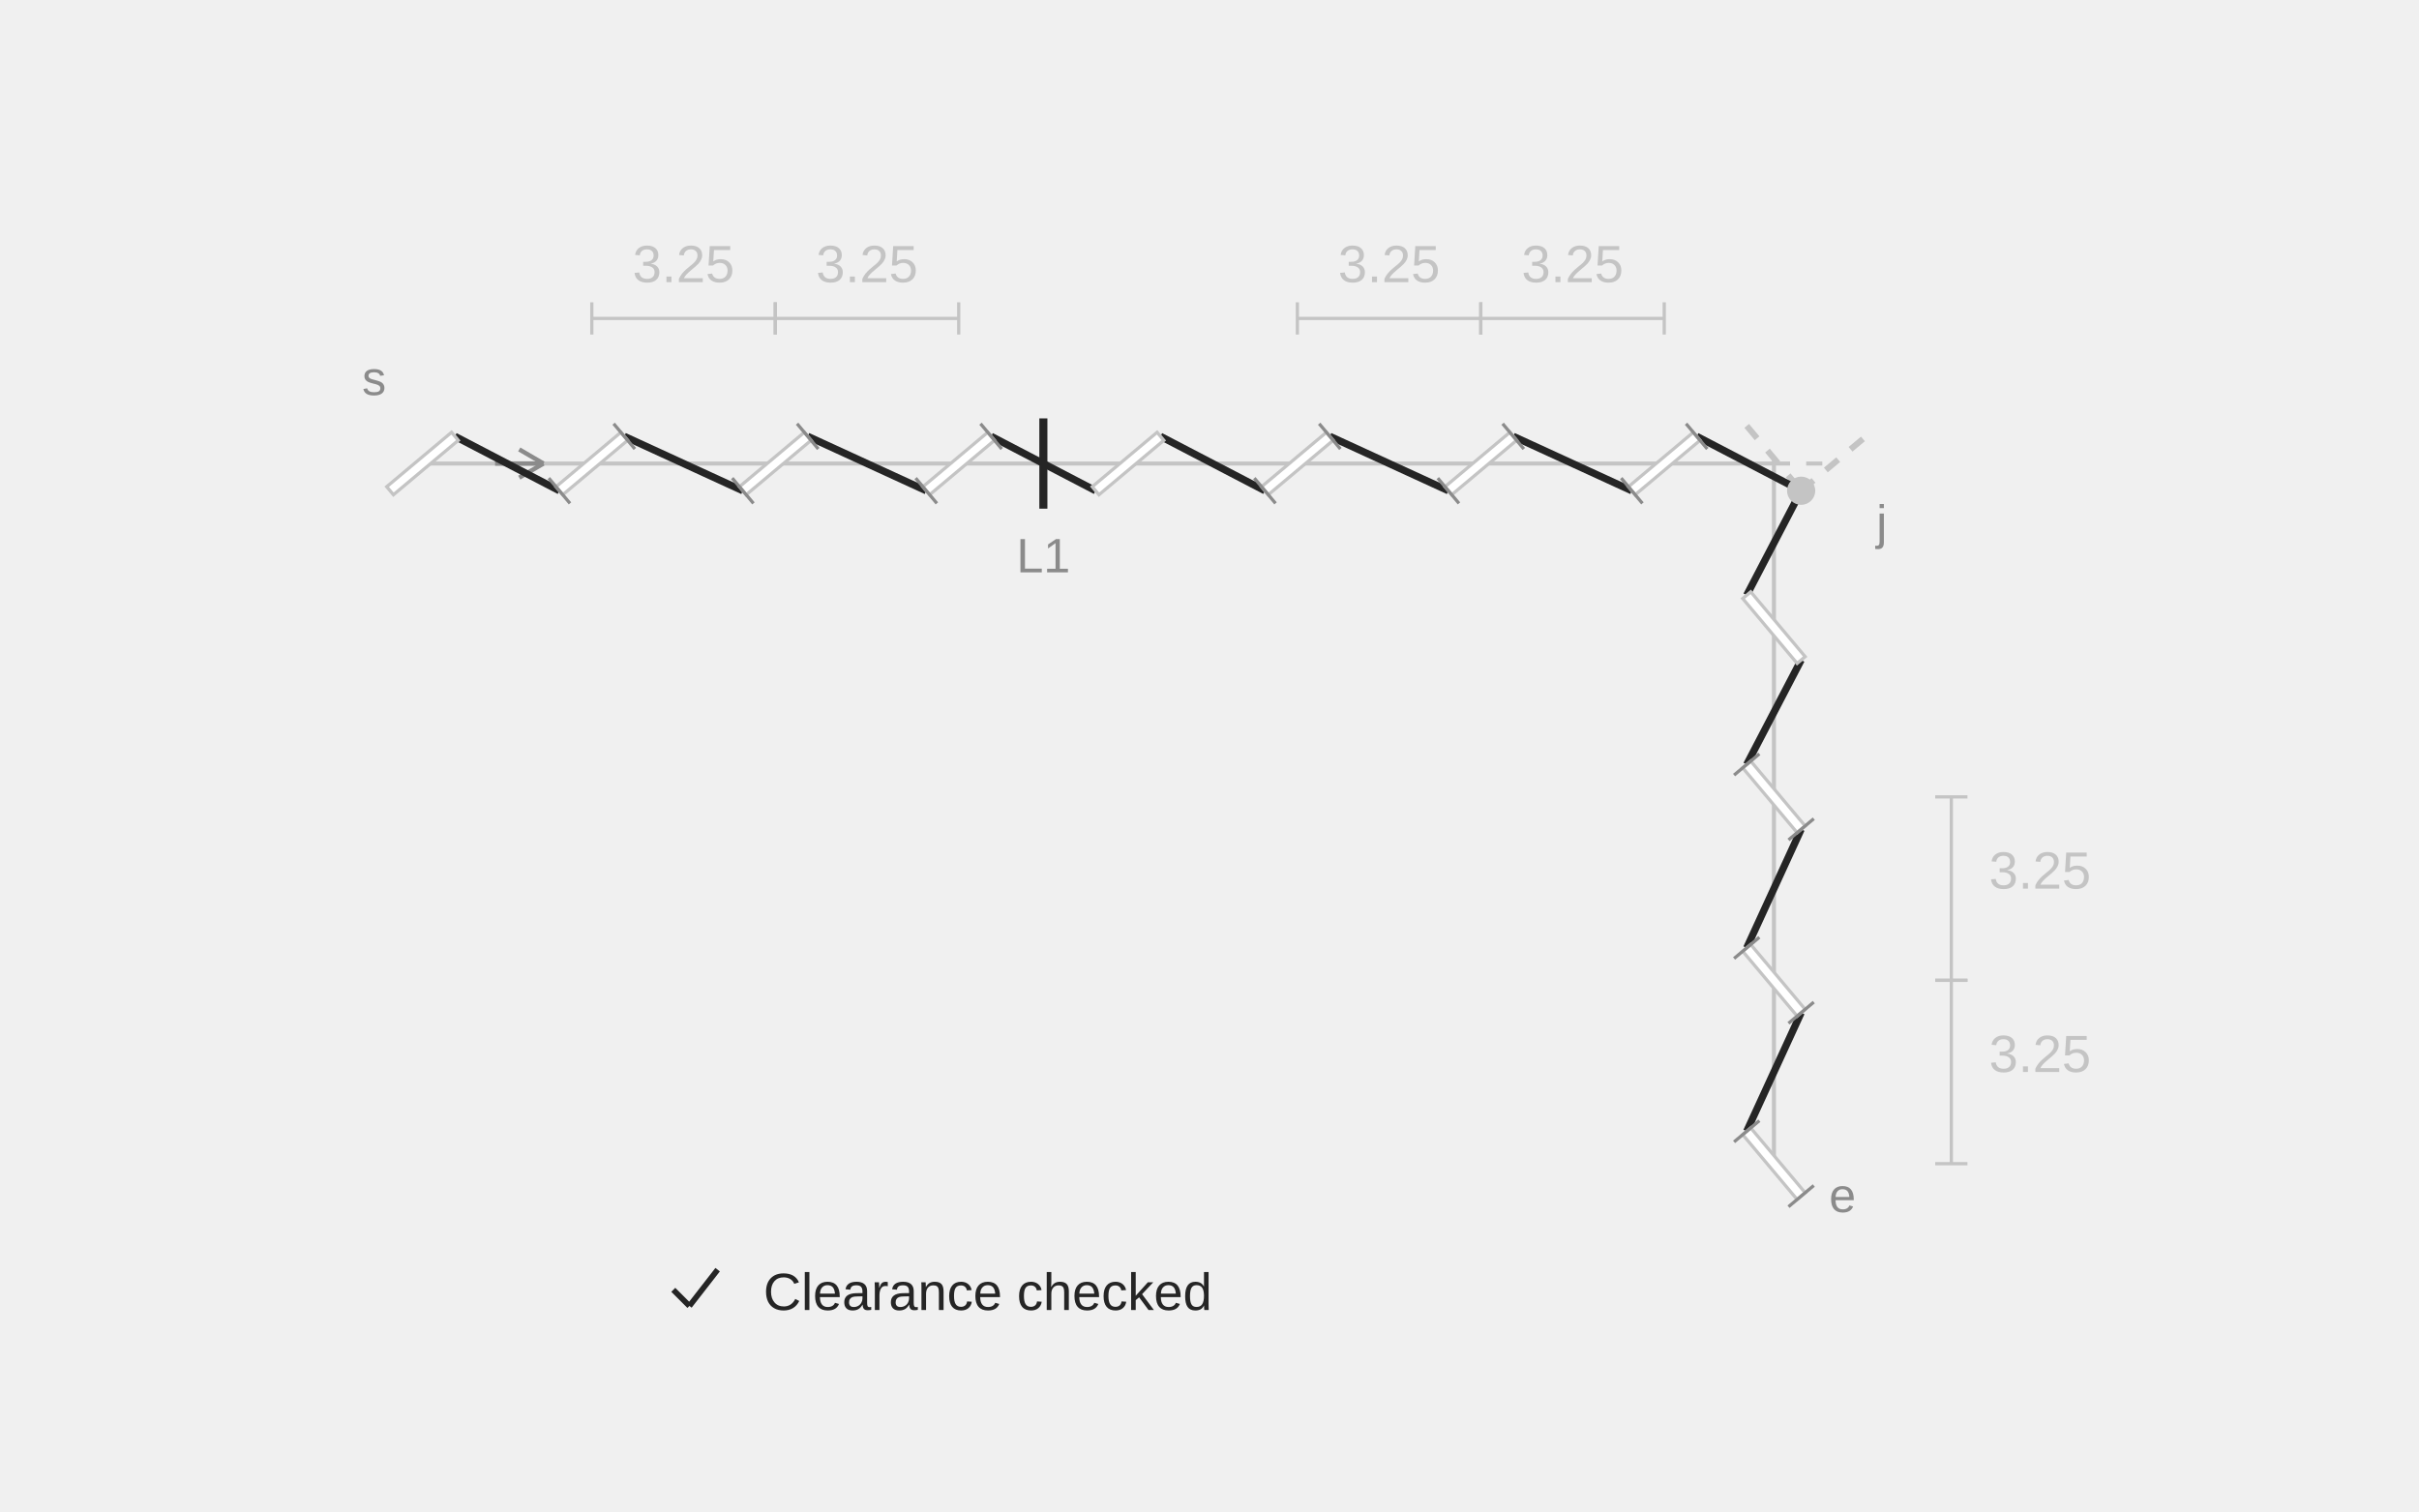
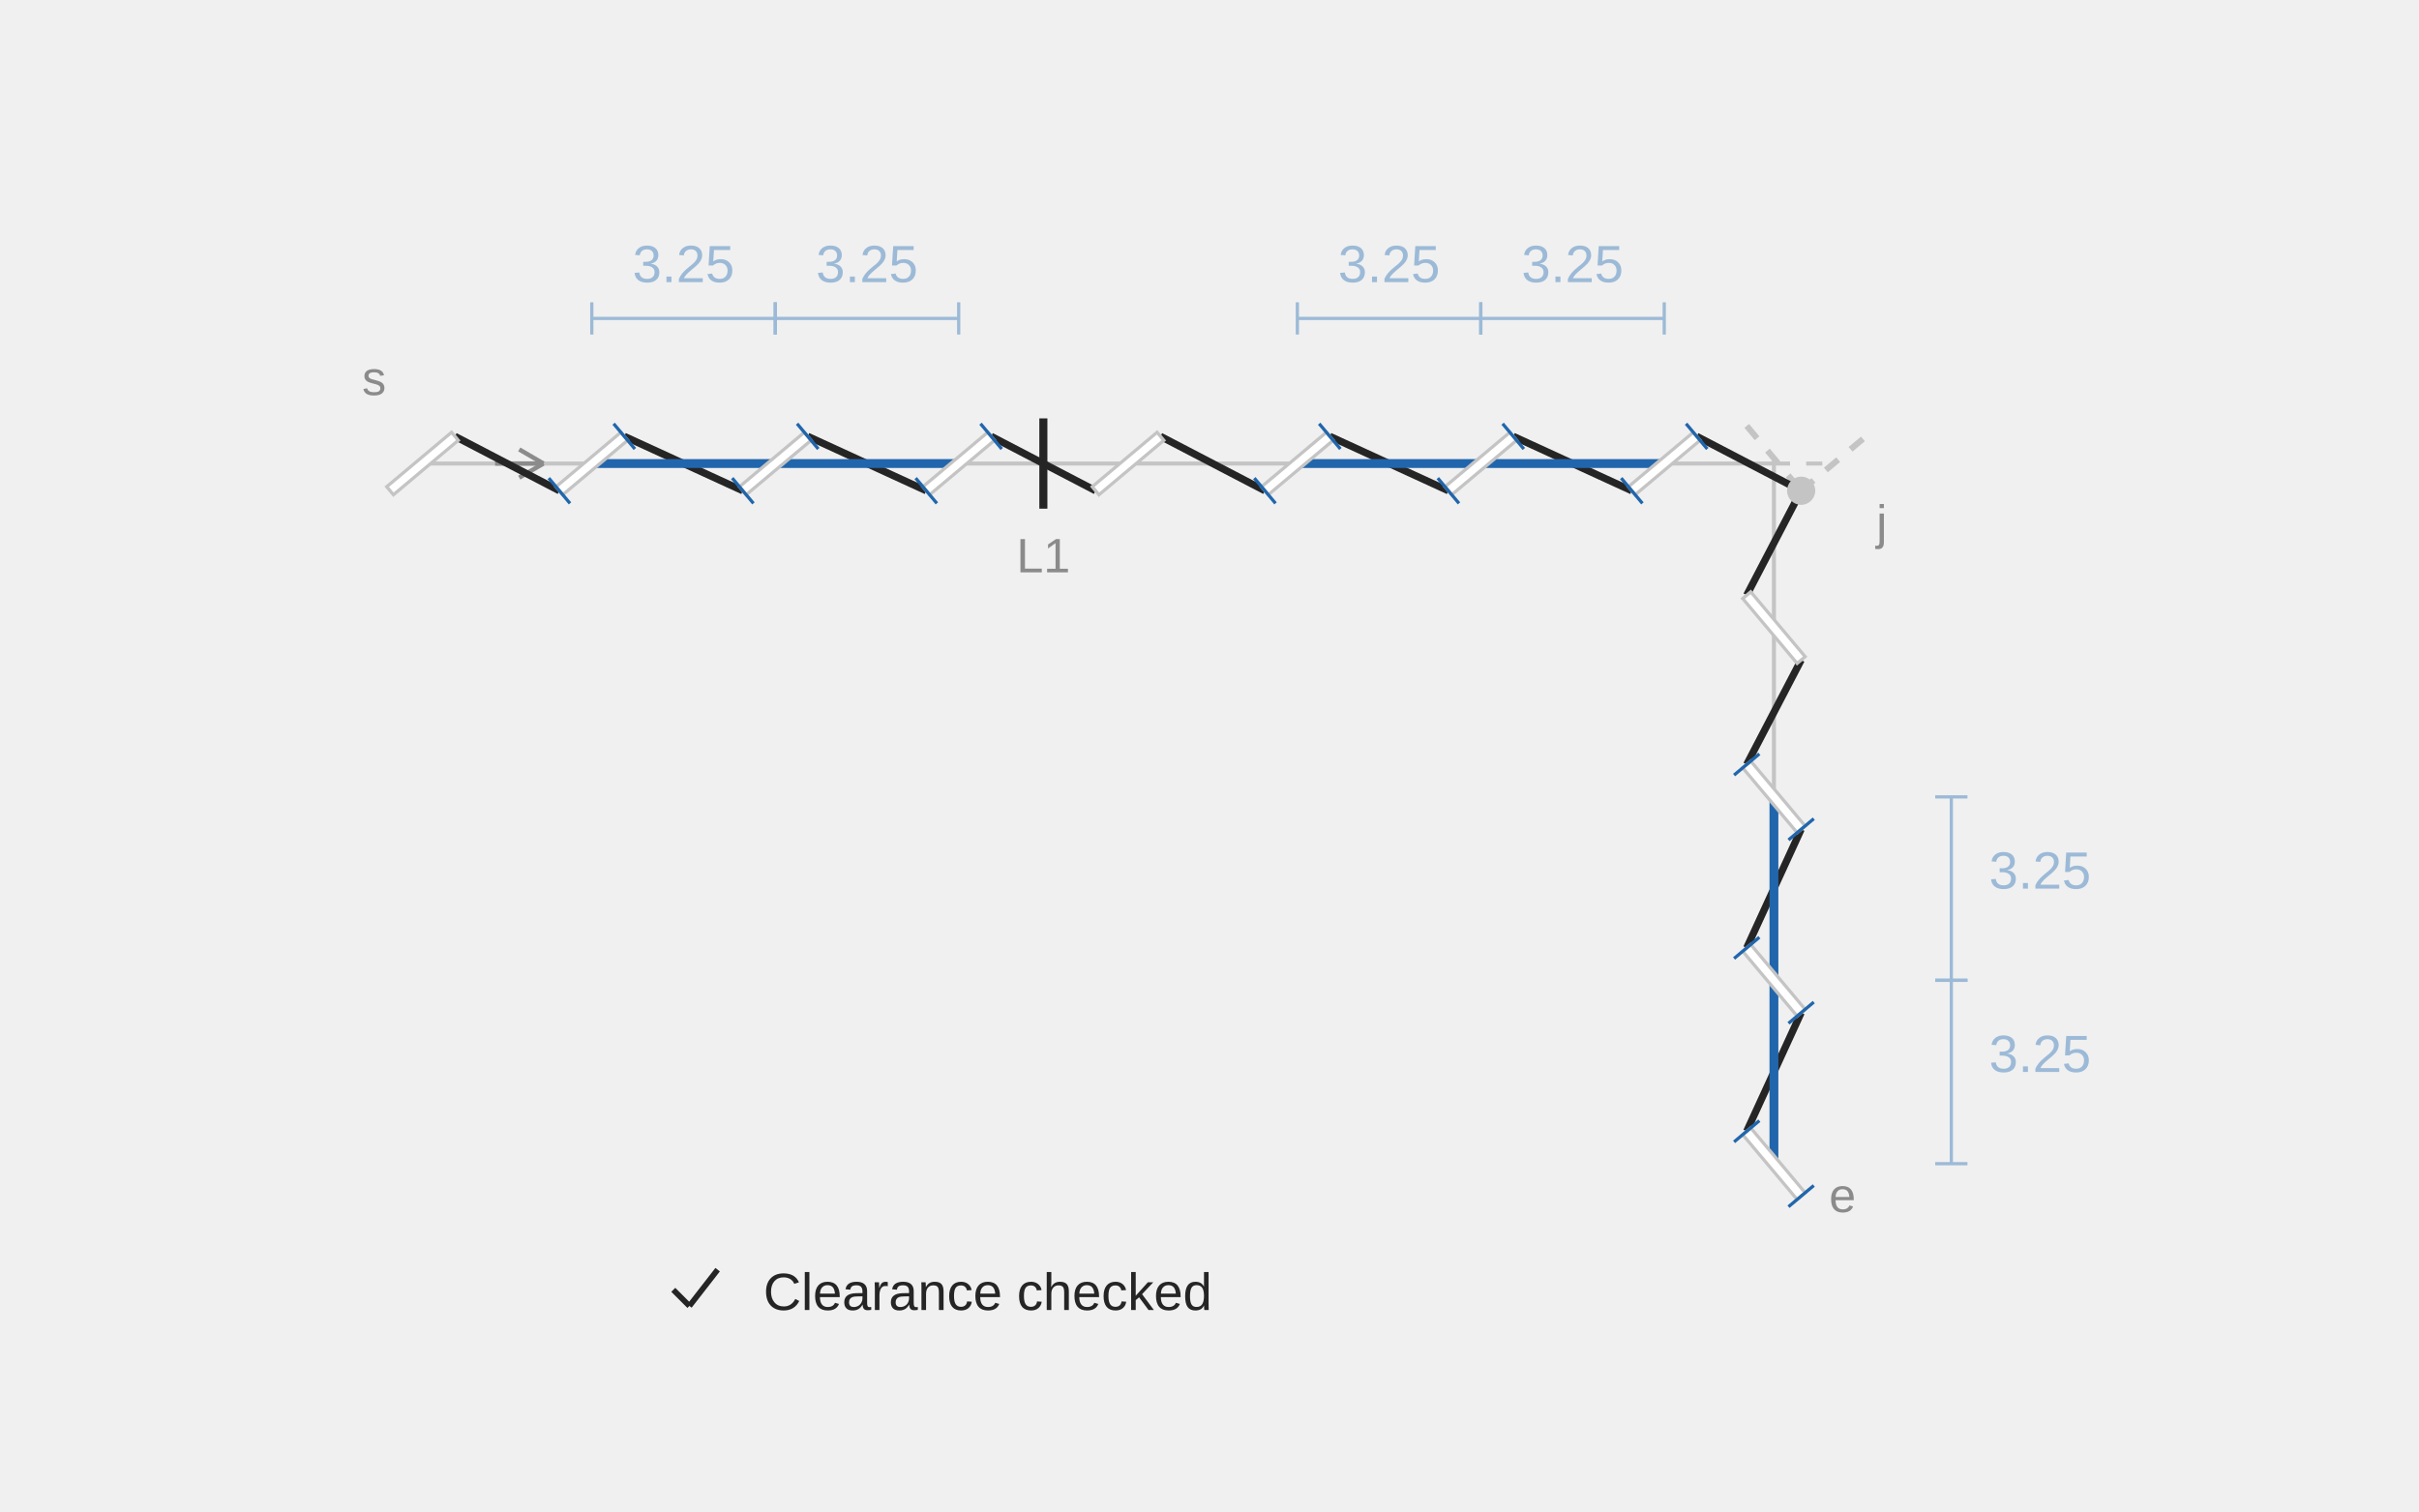
<svg xmlns="http://www.w3.org/2000/svg" width="600" height="375" viewBox="0 0 600 375" role="img" aria-labelledby="title description">
  <line class="guide" x1="104.793" y1="115" x2="440" y2="115" stroke="#C4C4C4" stroke-width="1" />
  <line class="guide" x1="440" y1="115" x2="440" y2="288.706" stroke="#C4C4C4" stroke-width="1" />
  <line class="extension" x1="440" y1="115" x2="454.793" y2="115" stroke="#C4C4C4" stroke-width="1" stroke-dasharray="4 4" />
  <line class="extension" x1="440" y1="115" x2="440" y2="113.706" stroke="#C4C4C4" stroke-width="1" stroke-dasharray="4 4" />
  <line class="landmark" x1="258.793" y1="126.2" x2="258.793" y2="103.8" stroke="#252525" stroke-width="2" />
  <text class="notation-landmark" x="258.793" y="142" text-anchor="middle" font-family="Arial,sans-serif" font-size="12" fill="#8B8B8B">L1</text>
  <text class="notation-start" x="92.793" y="98" text-anchor="middle" font-family="Arial,sans-serif" font-size="12" fill="#8B8B8B">s</text>
  <line class="direction" x1="122.793" y1="115" x2="134.793" y2="115" stroke="#8B8B8B" stroke-width="1.1" />
  <line class="direction" x1="134.793" y1="115" x2="128.793" y2="111.5" stroke="#8B8B8B" stroke-width="1.1" />
  <line class="direction" x1="134.793" y1="115" x2="128.793" y2="118.5" stroke="#8B8B8B" stroke-width="1.1" />
  <text class="notation-end" x="457" y="300.706" text-anchor="middle" font-family="Arial,sans-serif" font-size="12" fill="#8B8B8B">e</text>
  <text class="notation-junction" x="466.749" y="133.749" text-anchor="middle" font-family="Arial,sans-serif" font-size="12" fill="#8B8B8B">j</text>
  <line class="virtual" x1="446.749" y1="121.749" x2="462.836" y2="108.251" stroke="#C4C4C4" stroke-width="1.5" stroke-dasharray="4 4" />
  <line class="virtual" x1="433.251" y1="105.662" x2="446.749" y2="121.749" stroke="#C4C4C4" stroke-width="1.5" stroke-dasharray="4 4" />
  <line class="thread" x1="112.836" y1="108.251" x2="138.749" y2="121.749" stroke="#252525" stroke-width="1.8" />
  <line class="thread" x1="154.836" y1="108.251" x2="184.249" y2="121.749" stroke="#252525" stroke-width="1.8" />
  <line class="thread" x1="200.336" y1="108.251" x2="229.749" y2="121.749" stroke="#252525" stroke-width="1.8" />
  <line class="thread" x1="245.836" y1="108.251" x2="271.749" y2="121.749" stroke="#252525" stroke-width="1.8" />
  <line class="thread" x1="287.836" y1="108.251" x2="313.749" y2="121.749" stroke="#252525" stroke-width="1.8" />
  <line class="thread" x1="329.836" y1="108.251" x2="359.249" y2="121.749" stroke="#252525" stroke-width="1.8" />
  <line class="thread" x1="375.336" y1="108.251" x2="404.749" y2="121.749" stroke="#252525" stroke-width="1.8" />
  <line class="thread" x1="420.836" y1="108.251" x2="446.749" y2="121.749" stroke="#252525" stroke-width="1.8" />
  <line class="thread" x1="446.749" y1="121.749" x2="433.251" y2="147.662" stroke="#252525" stroke-width="1.8" />
  <line class="thread" x1="446.749" y1="163.749" x2="433.251" y2="189.662" stroke="#252525" stroke-width="1.8" />
  <line class="thread" x1="446.749" y1="205.749" x2="433.251" y2="235.162" stroke="#252525" stroke-width="1.8" />
  <line class="thread" x1="446.749" y1="251.249" x2="433.251" y2="280.662" stroke="#252525" stroke-width="1.8" />
  <circle class="hole" cx="446.749" cy="121.749" r="3.5" fill="#C4C4C4" />
+   <line class="adjusted-gap" x1="146.793" y1="115" x2="192.293" y2="115" stroke="#2166AC" stroke-width="2.2" />
+   <line class="adjusted-gap" x1="192.293" y1="115" x2="237.793" y2="115" stroke="#2166AC" stroke-width="2.2" />
  <line class="slit" x1="96.749" y1="121.749" x2="112.836" y2="108.251" stroke="#FFFFFF" stroke-width="2.6" />
  <polygon class="slit-outline" points="97.585,122.745 113.672,109.247 112.001,107.255 95.914,120.753" fill="#FFFFFF" stroke="#C4C4C4" stroke-width="0.8" />
  <line class="slit" x1="138.749" y1="121.749" x2="154.836" y2="108.251" stroke="#FFFFFF" stroke-width="2.6" />
  <polygon class="slit-outline" points="139.585,122.745 155.672,109.247 154.001,107.255 137.914,120.753" fill="#FFFFFF" stroke="#C4C4C4" stroke-width="0.8" />
-   <line class="adjustment-mark" x1="141.381" y1="124.886" x2="136.117" y2="118.612" stroke="#8B8B8B" stroke-width="0.8" />
-   <line class="adjustment-mark" x1="157.468" y1="111.388" x2="152.204" y2="105.114" stroke="#8B8B8B" stroke-width="0.8" />
+   <line class="adjustment-mark" x1="141.381" y1="124.886" x2="136.117" y2="118.612" stroke="#2166AC" stroke-width="0.8" />
+   <line class="adjustment-mark" x1="157.468" y1="111.388" x2="152.204" y2="105.114" stroke="#2166AC" stroke-width="0.8" />
  <line class="slit" x1="184.249" y1="121.749" x2="200.336" y2="108.251" stroke="#FFFFFF" stroke-width="2.6" />
  <polygon class="slit-outline" points="185.085,122.745 201.172,109.247 199.501,107.255 183.414,120.753" fill="#FFFFFF" stroke="#C4C4C4" stroke-width="0.8" />
-   <line class="adjustment-mark" x1="186.881" y1="124.886" x2="181.617" y2="118.612" stroke="#8B8B8B" stroke-width="0.8" />
-   <line class="adjustment-mark" x1="202.968" y1="111.388" x2="197.704" y2="105.114" stroke="#8B8B8B" stroke-width="0.8" />
+   <line class="adjustment-mark" x1="186.881" y1="124.886" x2="181.617" y2="118.612" stroke="#2166AC" stroke-width="0.8" />
+   <line class="adjustment-mark" x1="202.968" y1="111.388" x2="197.704" y2="105.114" stroke="#2166AC" stroke-width="0.8" />
  <line class="slit" x1="229.749" y1="121.749" x2="245.836" y2="108.251" stroke="#FFFFFF" stroke-width="2.6" />
  <polygon class="slit-outline" points="230.585,122.745 246.672,109.247 245.001,107.255 228.914,120.753" fill="#FFFFFF" stroke="#C4C4C4" stroke-width="0.8" />
-   <line class="adjustment-mark" x1="232.381" y1="124.886" x2="227.117" y2="118.612" stroke="#8B8B8B" stroke-width="0.8" />
-   <line class="adjustment-mark" x1="248.468" y1="111.388" x2="243.204" y2="105.114" stroke="#8B8B8B" stroke-width="0.8" />
-   <line class="dimension" x1="146.793" y1="79" x2="192.293" y2="79" stroke="#C4C4C4" stroke-width="0.8" />
-   <line class="dimension" x1="146.793" y1="83" x2="146.793" y2="75" stroke="#C4C4C4" stroke-width="0.8" />
-   <line class="dimension" x1="192.293" y1="83" x2="192.293" y2="75" stroke="#C4C4C4" stroke-width="0.8" />
-   <text class="measurement" x="169.543" y="70" text-anchor="middle" font-family="Arial,sans-serif" font-size="13" fill="#C4C4C4">3.25</text>
-   <line class="dimension" x1="192.293" y1="79" x2="237.793" y2="79" stroke="#C4C4C4" stroke-width="0.8" />
-   <line class="dimension" x1="192.293" y1="83" x2="192.293" y2="75" stroke="#C4C4C4" stroke-width="0.8" />
-   <line class="dimension" x1="237.793" y1="83" x2="237.793" y2="75" stroke="#C4C4C4" stroke-width="0.8" />
-   <text class="measurement" x="215.043" y="70" text-anchor="middle" font-family="Arial,sans-serif" font-size="13" fill="#C4C4C4">3.25</text>
+   <line class="adjustment-mark" x1="232.381" y1="124.886" x2="227.117" y2="118.612" stroke="#2166AC" stroke-width="0.8" />
+   <line class="adjustment-mark" x1="248.468" y1="111.388" x2="243.204" y2="105.114" stroke="#2166AC" stroke-width="0.8" />
+   <line class="dimension" x1="146.793" y1="79" x2="192.293" y2="79" stroke="#9CBAD7" stroke-width="0.8" />
+   <line class="dimension" x1="146.793" y1="83" x2="146.793" y2="75" stroke="#9CBAD7" stroke-width="0.8" />
+   <line class="dimension" x1="192.293" y1="83" x2="192.293" y2="75" stroke="#9CBAD7" stroke-width="0.8" />
+   <text class="measurement" x="169.543" y="70" text-anchor="middle" font-family="Arial,sans-serif" font-size="13" fill="#9CBAD7">3.25</text>
+   <line class="dimension" x1="192.293" y1="79" x2="237.793" y2="79" stroke="#9CBAD7" stroke-width="0.8" />
+   <line class="dimension" x1="192.293" y1="83" x2="192.293" y2="75" stroke="#9CBAD7" stroke-width="0.8" />
+   <line class="dimension" x1="237.793" y1="83" x2="237.793" y2="75" stroke="#9CBAD7" stroke-width="0.8" />
+   <text class="measurement" x="215.043" y="70" text-anchor="middle" font-family="Arial,sans-serif" font-size="13" fill="#9CBAD7">3.25</text>
+   <line class="adjusted-gap" x1="321.793" y1="115" x2="367.293" y2="115" stroke="#2166AC" stroke-width="2.2" />
+   <line class="adjusted-gap" x1="367.293" y1="115" x2="412.793" y2="115" stroke="#2166AC" stroke-width="2.2" />
  <line class="slit" x1="271.749" y1="121.749" x2="287.836" y2="108.251" stroke="#FFFFFF" stroke-width="2.6" />
  <polygon class="slit-outline" points="272.585,122.745 288.672,109.247 287.001,107.255 270.914,120.753" fill="#FFFFFF" stroke="#C4C4C4" stroke-width="0.8" />
  <line class="slit" x1="313.749" y1="121.749" x2="329.836" y2="108.251" stroke="#FFFFFF" stroke-width="2.6" />
  <polygon class="slit-outline" points="314.585,122.745 330.672,109.247 329.001,107.255 312.914,120.753" fill="#FFFFFF" stroke="#C4C4C4" stroke-width="0.8" />
-   <line class="adjustment-mark" x1="316.381" y1="124.886" x2="311.117" y2="118.612" stroke="#8B8B8B" stroke-width="0.8" />
-   <line class="adjustment-mark" x1="332.468" y1="111.388" x2="327.204" y2="105.114" stroke="#8B8B8B" stroke-width="0.8" />
+   <line class="adjustment-mark" x1="316.381" y1="124.886" x2="311.117" y2="118.612" stroke="#2166AC" stroke-width="0.8" />
+   <line class="adjustment-mark" x1="332.468" y1="111.388" x2="327.204" y2="105.114" stroke="#2166AC" stroke-width="0.8" />
  <line class="slit" x1="359.249" y1="121.749" x2="375.336" y2="108.251" stroke="#FFFFFF" stroke-width="2.6" />
  <polygon class="slit-outline" points="360.085,122.745 376.172,109.247 374.501,107.255 358.414,120.753" fill="#FFFFFF" stroke="#C4C4C4" stroke-width="0.8" />
-   <line class="adjustment-mark" x1="361.881" y1="124.886" x2="356.617" y2="118.612" stroke="#8B8B8B" stroke-width="0.8" />
-   <line class="adjustment-mark" x1="377.968" y1="111.388" x2="372.704" y2="105.114" stroke="#8B8B8B" stroke-width="0.8" />
+   <line class="adjustment-mark" x1="361.881" y1="124.886" x2="356.617" y2="118.612" stroke="#2166AC" stroke-width="0.8" />
+   <line class="adjustment-mark" x1="377.968" y1="111.388" x2="372.704" y2="105.114" stroke="#2166AC" stroke-width="0.8" />
  <line class="slit" x1="404.749" y1="121.749" x2="420.836" y2="108.251" stroke="#FFFFFF" stroke-width="2.6" />
  <polygon class="slit-outline" points="405.585,122.745 421.672,109.247 420.001,107.255 403.914,120.753" fill="#FFFFFF" stroke="#C4C4C4" stroke-width="0.8" />
-   <line class="adjustment-mark" x1="407.381" y1="124.886" x2="402.117" y2="118.612" stroke="#8B8B8B" stroke-width="0.8" />
-   <line class="adjustment-mark" x1="423.468" y1="111.388" x2="418.204" y2="105.114" stroke="#8B8B8B" stroke-width="0.8" />
-   <line class="dimension" x1="321.793" y1="79" x2="367.293" y2="79" stroke="#C4C4C4" stroke-width="0.8" />
-   <line class="dimension" x1="321.793" y1="83" x2="321.793" y2="75" stroke="#C4C4C4" stroke-width="0.8" />
-   <line class="dimension" x1="367.293" y1="83" x2="367.293" y2="75" stroke="#C4C4C4" stroke-width="0.8" />
-   <text class="measurement" x="344.543" y="70" text-anchor="middle" font-family="Arial,sans-serif" font-size="13" fill="#C4C4C4">3.25</text>
-   <line class="dimension" x1="367.293" y1="79" x2="412.793" y2="79" stroke="#C4C4C4" stroke-width="0.8" />
-   <line class="dimension" x1="367.293" y1="83" x2="367.293" y2="75" stroke="#C4C4C4" stroke-width="0.8" />
-   <line class="dimension" x1="412.793" y1="83" x2="412.793" y2="75" stroke="#C4C4C4" stroke-width="0.8" />
-   <text class="measurement" x="390.043" y="70" text-anchor="middle" font-family="Arial,sans-serif" font-size="13" fill="#C4C4C4">3.25</text>
+   <line class="adjustment-mark" x1="407.381" y1="124.886" x2="402.117" y2="118.612" stroke="#2166AC" stroke-width="0.8" />
+   <line class="adjustment-mark" x1="423.468" y1="111.388" x2="418.204" y2="105.114" stroke="#2166AC" stroke-width="0.8" />
+   <line class="dimension" x1="321.793" y1="79" x2="367.293" y2="79" stroke="#9CBAD7" stroke-width="0.8" />
+   <line class="dimension" x1="321.793" y1="83" x2="321.793" y2="75" stroke="#9CBAD7" stroke-width="0.8" />
+   <line class="dimension" x1="367.293" y1="83" x2="367.293" y2="75" stroke="#9CBAD7" stroke-width="0.8" />
+   <text class="measurement" x="344.543" y="70" text-anchor="middle" font-family="Arial,sans-serif" font-size="13" fill="#9CBAD7">3.25</text>
+   <line class="dimension" x1="367.293" y1="79" x2="412.793" y2="79" stroke="#9CBAD7" stroke-width="0.8" />
+   <line class="dimension" x1="367.293" y1="83" x2="367.293" y2="75" stroke="#9CBAD7" stroke-width="0.8" />
+   <line class="dimension" x1="412.793" y1="83" x2="412.793" y2="75" stroke="#9CBAD7" stroke-width="0.8" />
+   <text class="measurement" x="390.043" y="70" text-anchor="middle" font-family="Arial,sans-serif" font-size="13" fill="#9CBAD7">3.25</text>
+   <line class="adjusted-gap" x1="440" y1="197.706" x2="440" y2="243.206" stroke="#2166AC" stroke-width="2.2" />
+   <line class="adjusted-gap" x1="440" y1="243.206" x2="440" y2="288.706" stroke="#2166AC" stroke-width="2.2" />
  <line class="slit" x1="433.251" y1="147.662" x2="446.749" y2="163.749" stroke="#FFFFFF" stroke-width="2.6" />
  <polygon class="slit-outline" points="432.255,148.498 445.753,164.585 447.745,162.914 434.247,146.827" fill="#FFFFFF" stroke="#C4C4C4" stroke-width="0.8" />
  <line class="slit" x1="433.251" y1="189.662" x2="446.749" y2="205.749" stroke="#FFFFFF" stroke-width="2.6" />
  <polygon class="slit-outline" points="432.255,190.498 445.753,206.585 447.745,204.914 434.247,188.827" fill="#FFFFFF" stroke="#C4C4C4" stroke-width="0.8" />
-   <line class="adjustment-mark" x1="430.114" y1="192.295" x2="436.388" y2="187.03" stroke="#8B8B8B" stroke-width="0.8" />
-   <line class="adjustment-mark" x1="443.612" y1="208.381" x2="449.886" y2="203.117" stroke="#8B8B8B" stroke-width="0.8" />
+   <line class="adjustment-mark" x1="430.114" y1="192.295" x2="436.388" y2="187.03" stroke="#2166AC" stroke-width="0.8" />
+   <line class="adjustment-mark" x1="443.612" y1="208.381" x2="449.886" y2="203.117" stroke="#2166AC" stroke-width="0.8" />
  <line class="slit" x1="433.251" y1="235.162" x2="446.749" y2="251.249" stroke="#FFFFFF" stroke-width="2.6" />
  <polygon class="slit-outline" points="432.255,235.998 445.753,252.085 447.745,250.414 434.247,234.327" fill="#FFFFFF" stroke="#C4C4C4" stroke-width="0.8" />
-   <line class="adjustment-mark" x1="430.114" y1="237.795" x2="436.388" y2="232.53" stroke="#8B8B8B" stroke-width="0.8" />
-   <line class="adjustment-mark" x1="443.612" y1="253.881" x2="449.886" y2="248.617" stroke="#8B8B8B" stroke-width="0.8" />
+   <line class="adjustment-mark" x1="430.114" y1="237.795" x2="436.388" y2="232.53" stroke="#2166AC" stroke-width="0.8" />
+   <line class="adjustment-mark" x1="443.612" y1="253.881" x2="449.886" y2="248.617" stroke="#2166AC" stroke-width="0.8" />
  <line class="slit" x1="433.251" y1="280.662" x2="446.749" y2="296.749" stroke="#FFFFFF" stroke-width="2.6" />
  <polygon class="slit-outline" points="432.255,281.498 445.753,297.585 447.745,295.914 434.247,279.827" fill="#FFFFFF" stroke="#C4C4C4" stroke-width="0.8" />
-   <line class="adjustment-mark" x1="430.114" y1="283.295" x2="436.388" y2="278.03" stroke="#8B8B8B" stroke-width="0.8" />
-   <line class="adjustment-mark" x1="443.612" y1="299.381" x2="449.886" y2="294.117" stroke="#8B8B8B" stroke-width="0.8" />
-   <line class="dimension" x1="484" y1="197.706" x2="484" y2="243.206" stroke="#C4C4C4" stroke-width="0.8" />
-   <line class="dimension" x1="480" y1="197.706" x2="488" y2="197.706" stroke="#C4C4C4" stroke-width="0.8" />
-   <line class="dimension" x1="480" y1="243.206" x2="488" y2="243.206" stroke="#C4C4C4" stroke-width="0.8" />
-   <text class="measurement" x="506" y="220.456" text-anchor="middle" font-family="Arial,sans-serif" font-size="13" fill="#C4C4C4">3.25</text>
-   <line class="dimension" x1="484" y1="243.206" x2="484" y2="288.706" stroke="#C4C4C4" stroke-width="0.8" />
-   <line class="dimension" x1="480" y1="243.206" x2="488" y2="243.206" stroke="#C4C4C4" stroke-width="0.8" />
-   <line class="dimension" x1="480" y1="288.706" x2="488" y2="288.706" stroke="#C4C4C4" stroke-width="0.8" />
-   <text class="measurement" x="506" y="265.956" text-anchor="middle" font-family="Arial,sans-serif" font-size="13" fill="#C4C4C4">3.25</text>
+   <line class="adjustment-mark" x1="430.114" y1="283.295" x2="436.388" y2="278.03" stroke="#2166AC" stroke-width="0.8" />
+   <line class="adjustment-mark" x1="443.612" y1="299.381" x2="449.886" y2="294.117" stroke="#2166AC" stroke-width="0.8" />
+   <line class="dimension" x1="484" y1="197.706" x2="484" y2="243.206" stroke="#9CBAD7" stroke-width="0.8" />
+   <line class="dimension" x1="480" y1="197.706" x2="488" y2="197.706" stroke="#9CBAD7" stroke-width="0.8" />
+   <line class="dimension" x1="480" y1="243.206" x2="488" y2="243.206" stroke="#9CBAD7" stroke-width="0.8" />
+   <text class="measurement" x="506" y="220.456" text-anchor="middle" font-family="Arial,sans-serif" font-size="13" fill="#9CBAD7">3.25</text>
+   <line class="dimension" x1="484" y1="243.206" x2="484" y2="288.706" stroke="#9CBAD7" stroke-width="0.8" />
+   <line class="dimension" x1="480" y1="243.206" x2="488" y2="243.206" stroke="#9CBAD7" stroke-width="0.8" />
+   <line class="dimension" x1="480" y1="288.706" x2="488" y2="288.706" stroke="#9CBAD7" stroke-width="0.8" />
+   <text class="measurement" x="506" y="265.956" text-anchor="middle" font-family="Arial,sans-serif" font-size="13" fill="#9CBAD7">3.25</text>
  <text class="term-label" x="245" y="325" text-anchor="middle" font-family="Arial,sans-serif" font-size="13" fill="#252525">Clearance checked</text>
  <line class="accepted" x1="167" y1="320" x2="171" y2="324" stroke="#252525" stroke-width="1.4" />
  <line class="accepted" x1="171" y1="324" x2="178" y2="315" stroke="#252525" stroke-width="1.4" />
</svg>
